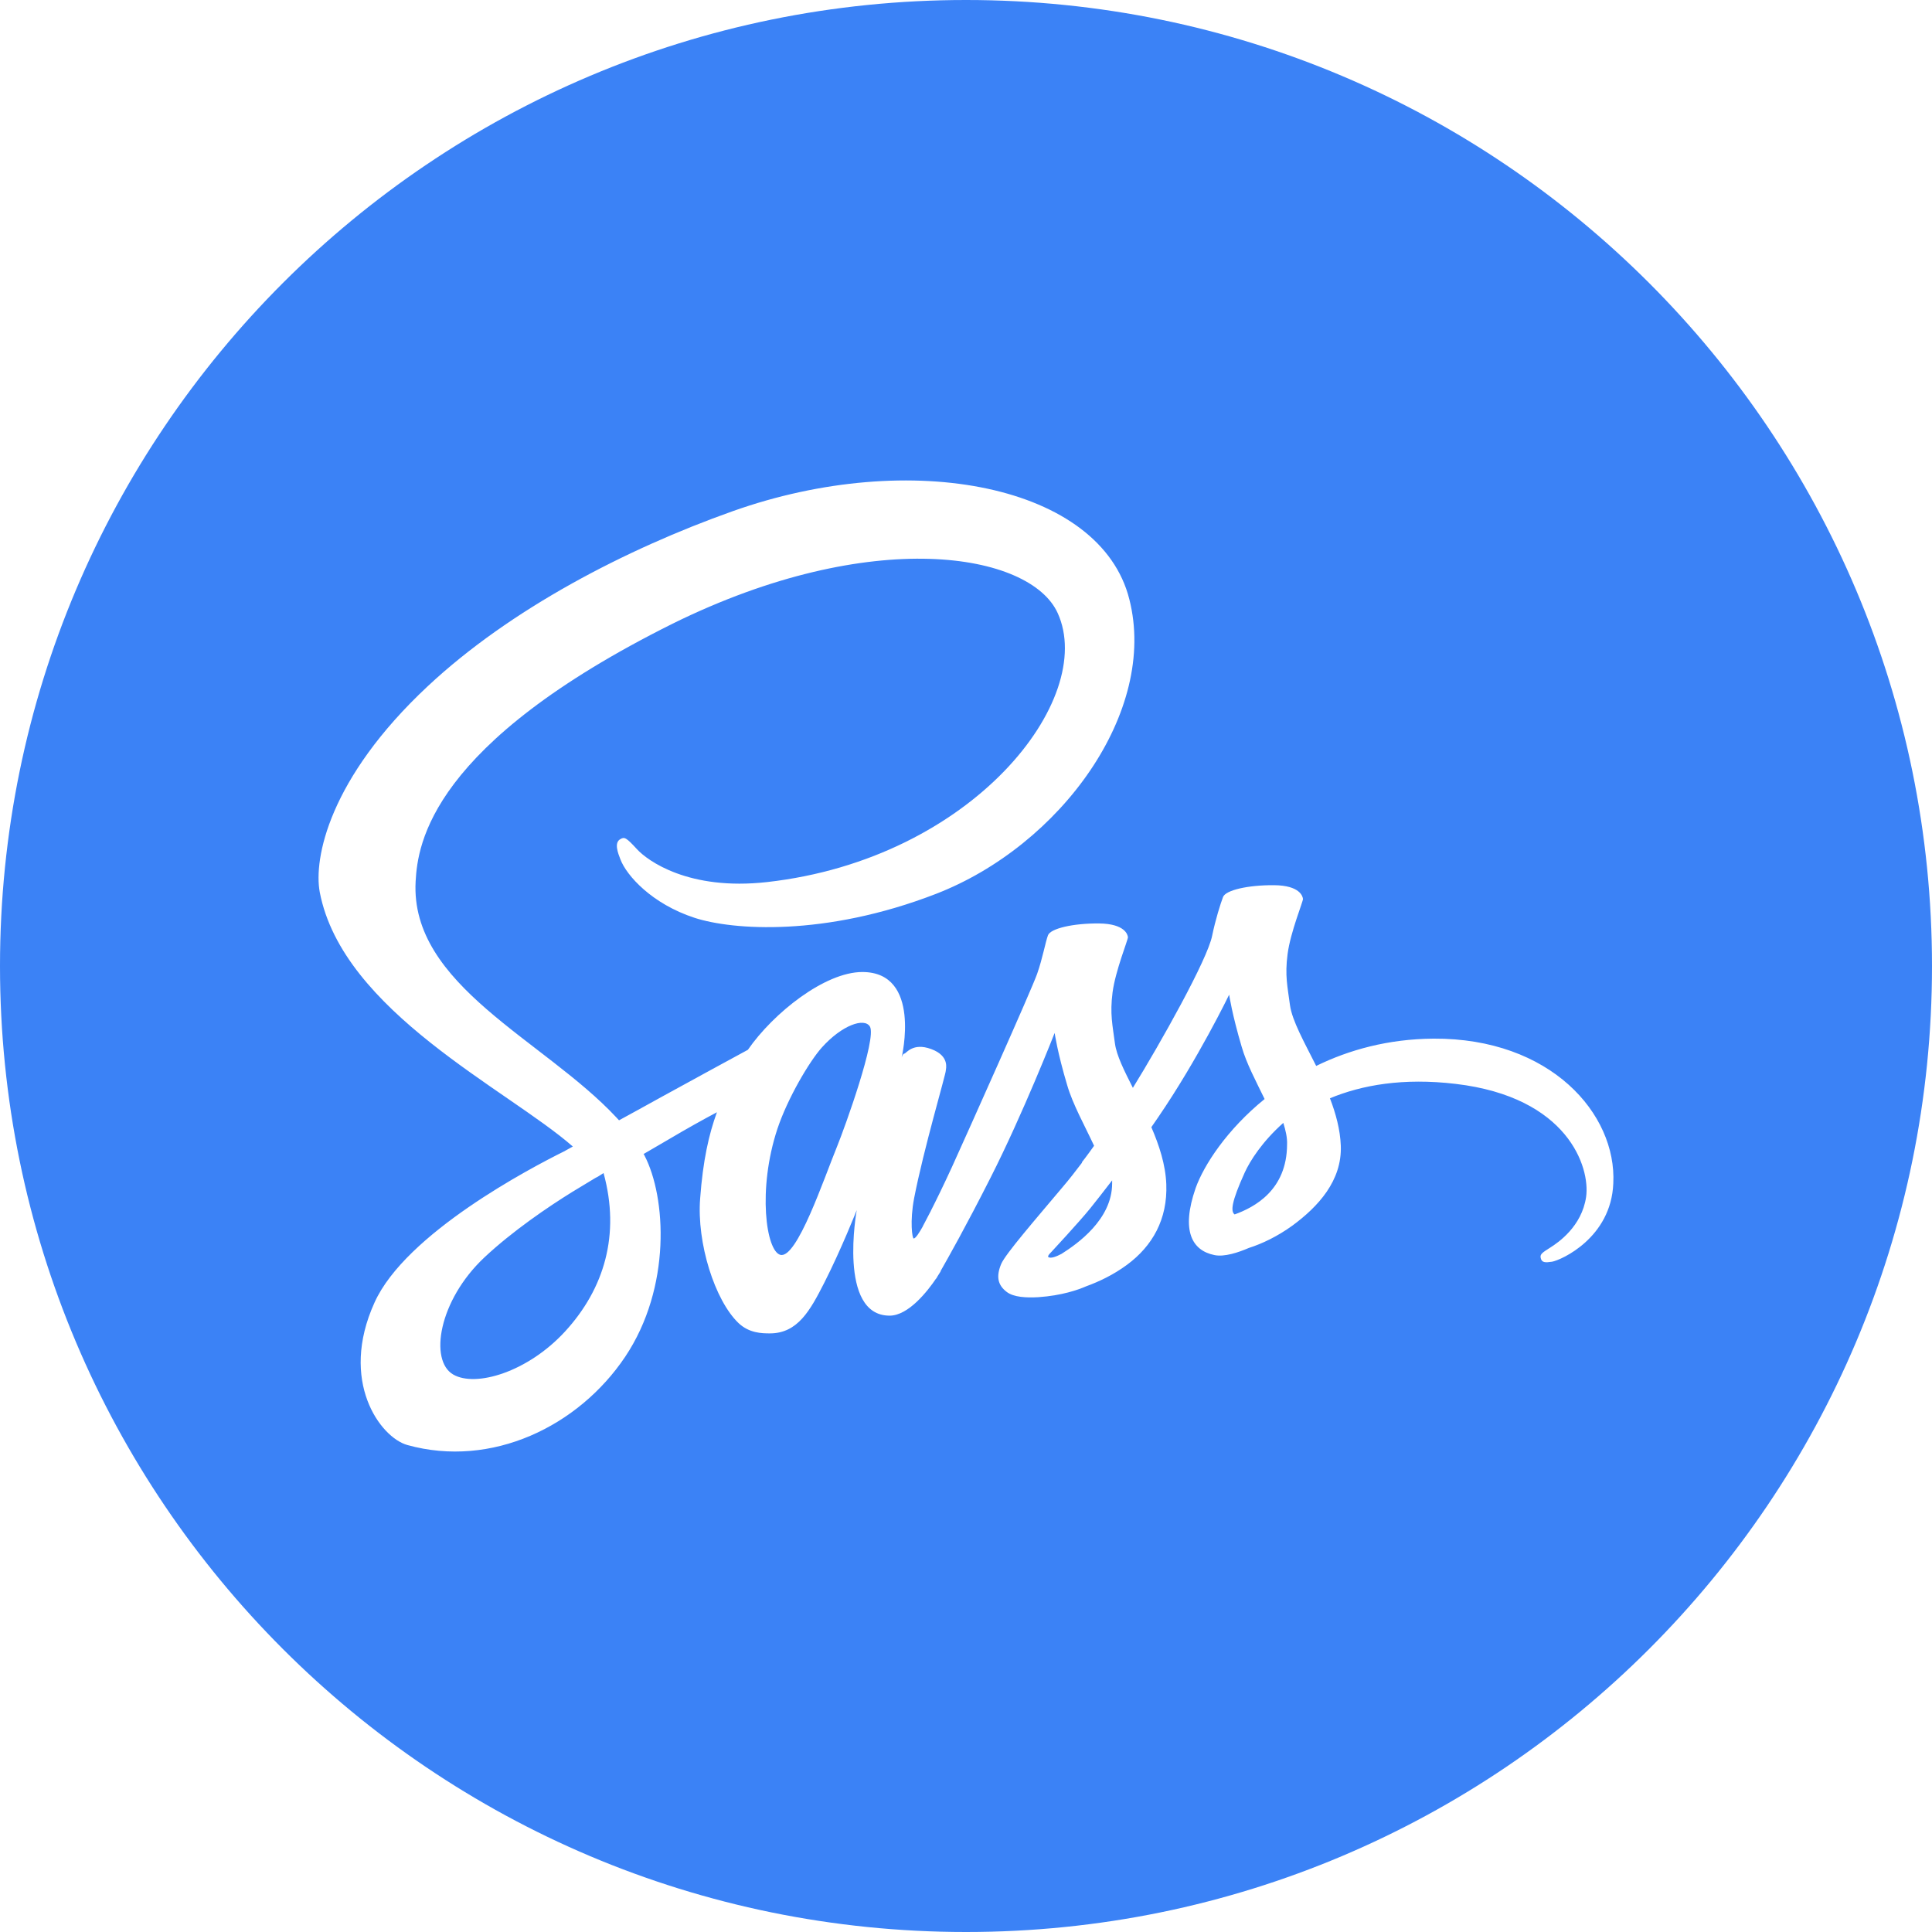
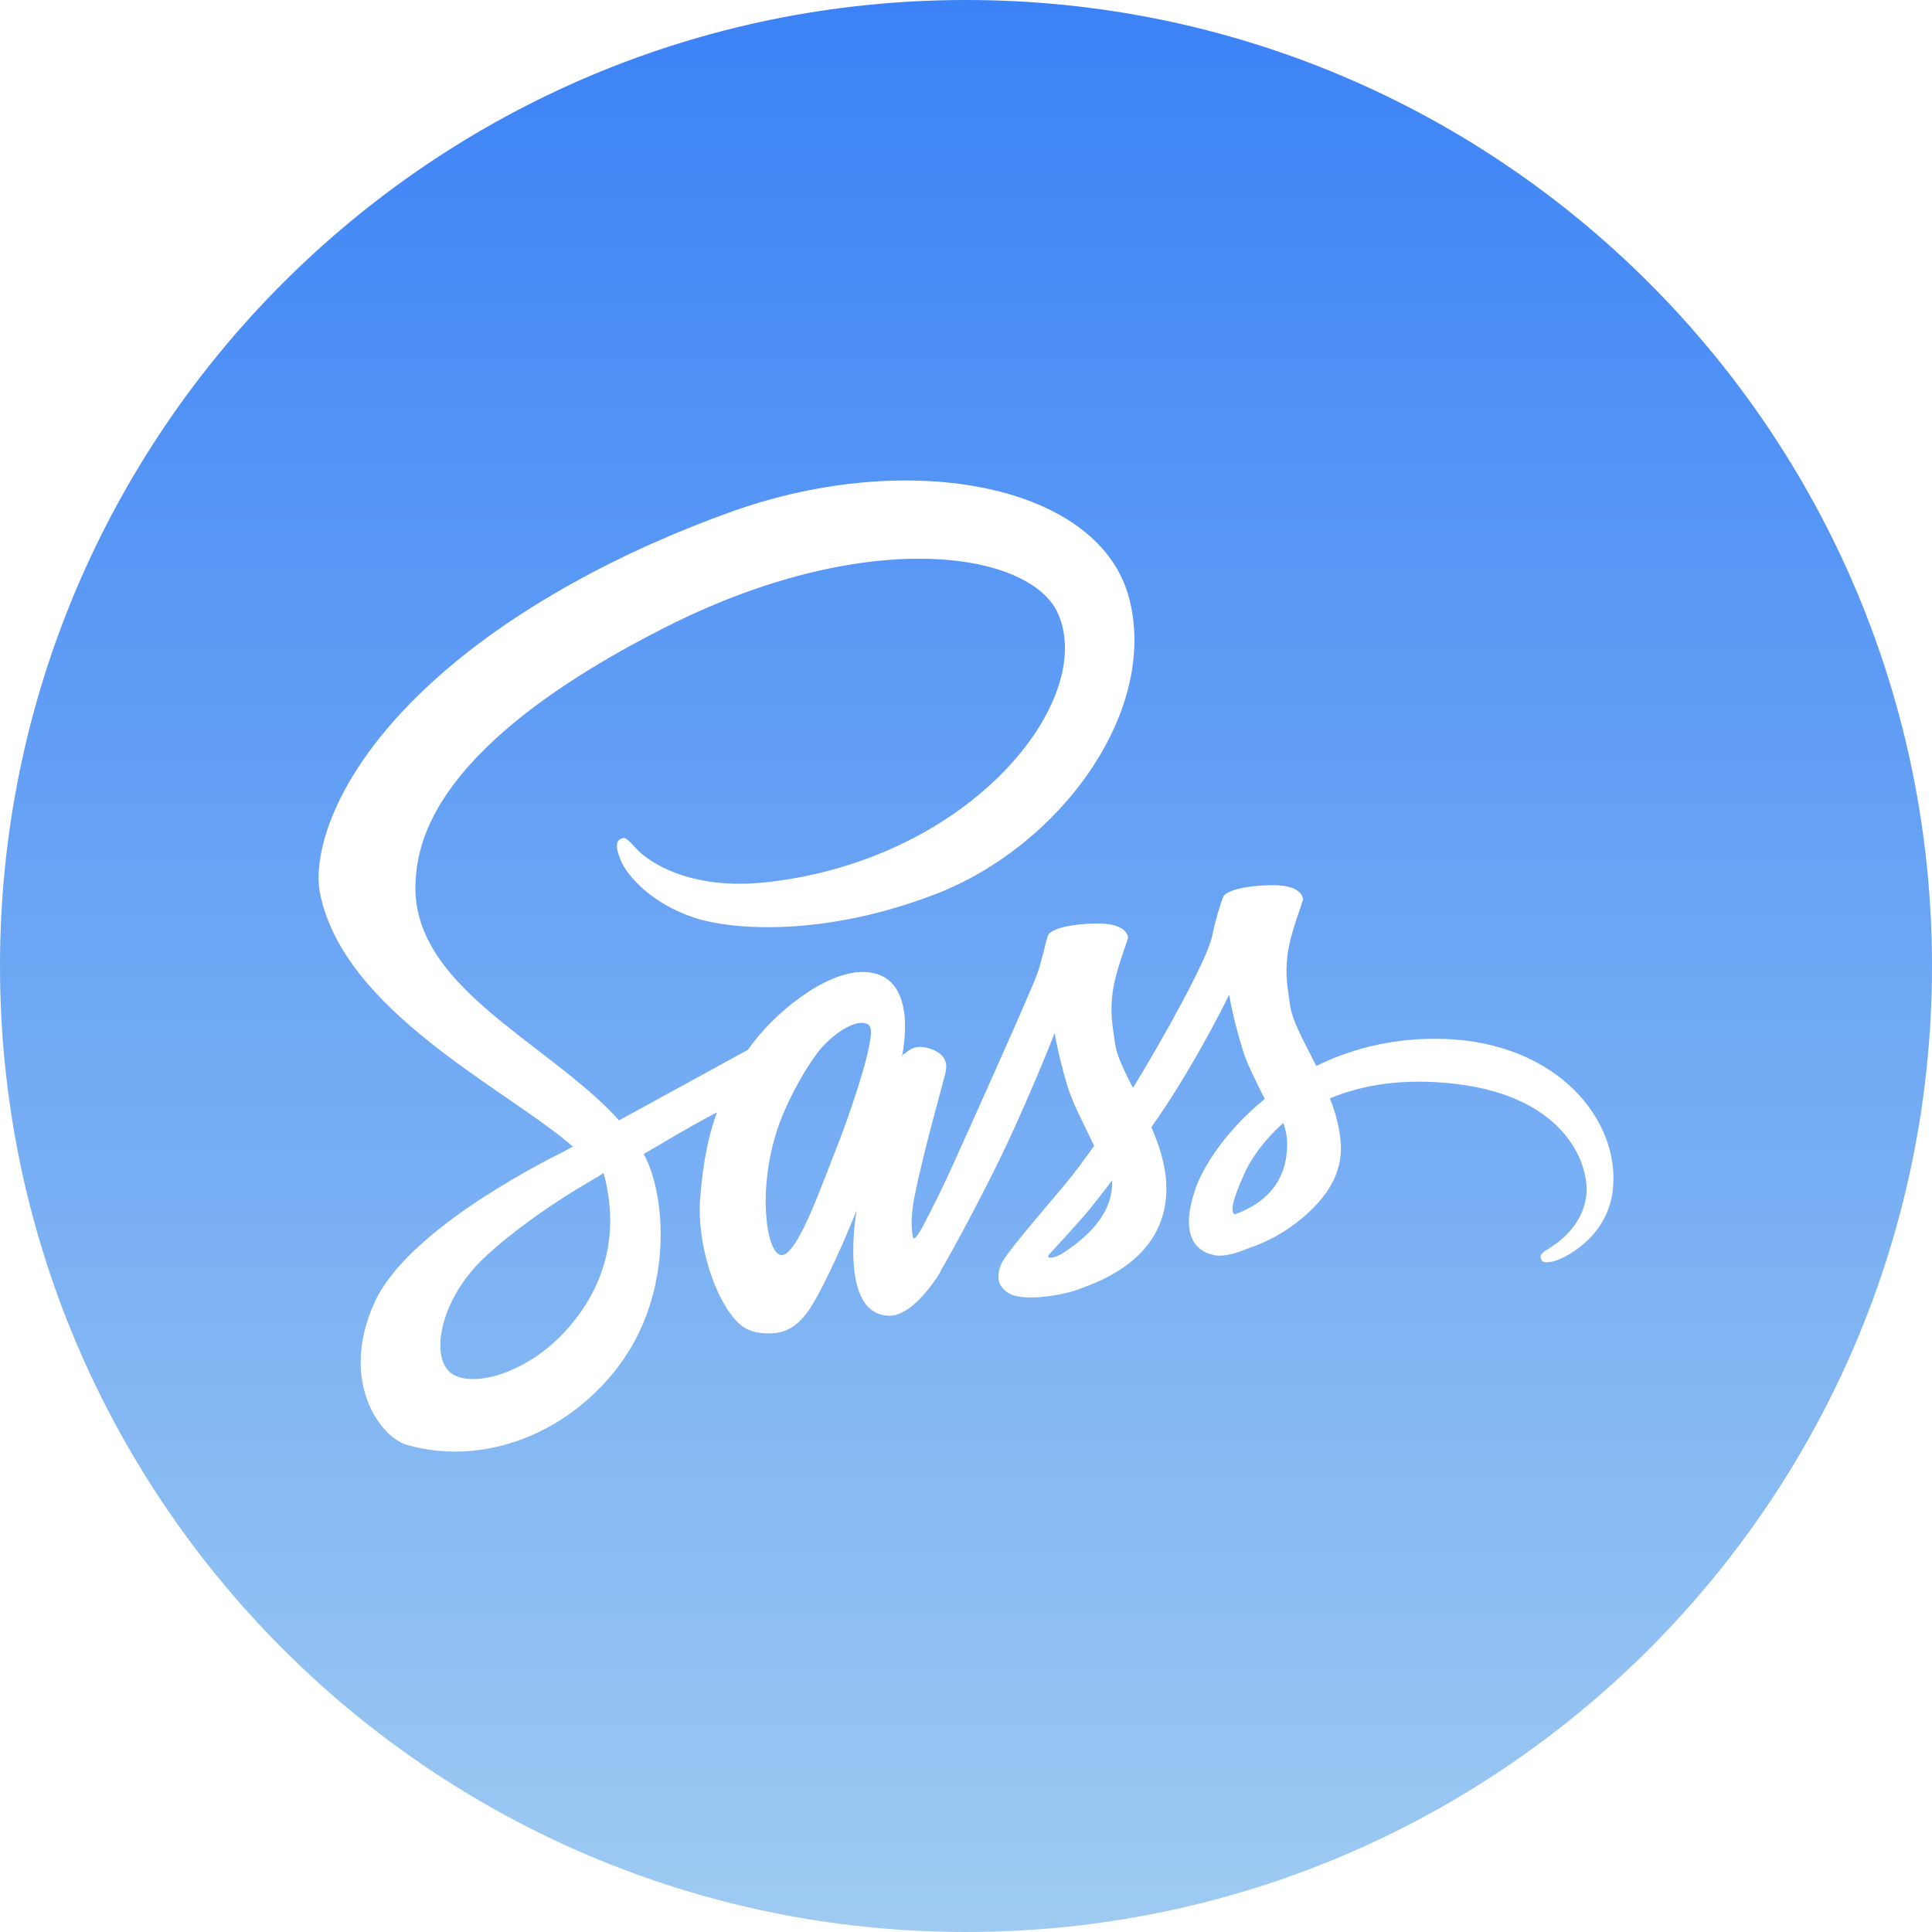
- <svg xmlns="http://www.w3.org/2000/svg" xml:space="preserve" width="413px" height="413px" version="1.1" shape-rendering="geometricPrecision" text-rendering="geometricPrecision" image-rendering="optimizeQuality" fill-rule="evenodd" clip-rule="evenodd" viewBox="0 0 179.8 179.8">
+ <svg xmlns="http://www.w3.org/2000/svg" xml:space="preserve" width="413px" height="413px" version="1.1" shape-rendering="geometricPrecision" text-rendering="geometricPrecision" image-rendering="optimizeQuality" fill-rule="evenodd" clip-rule="evenodd" viewBox="0 0 185.45 185.45">
+   <defs>
+     <linearGradient id="id0" gradientUnits="userSpaceOnUse" x1="92.73" y1="0" x2="92.73" y2="185.45">
+       <stop offset="0" stop-opacity="1" stop-color="#3B82F6" />
+       <stop offset="1" stop-opacity="1" stop-color="#9FCBF2" />
+     </linearGradient>
+   </defs>
  <g id="Camada_x0020_1">
-     <path fill="#3B82F6" d="M89.9 0c49.65,0 89.9,40.25 89.9,89.9 0,49.65 -40.25,89.9 -89.9,89.9 -49.65,0 -89.9,-40.25 -89.9,-89.9 0,-49.65 40.25,-89.9 89.9,-89.9zm43.51 96.66c-4.2,0.03 -7.86,1.04 -10.92,2.54 -1.12,-2.23 -2.24,-4.21 -2.44,-5.66 -0.22,-1.7 -0.49,-2.73 -0.22,-4.76 0.26,-2.02 1.45,-4.9 1.43,-5.12 -0.02,-0.22 -0.26,-1.26 -2.69,-1.28 -2.42,-0.02 -4.51,0.46 -4.75,1.1 -0.24,0.64 -0.7,2.09 -1.01,3.59 -0.42,2.2 -4.84,10.06 -7.38,14.17 -0.81,-1.61 -1.52,-3.01 -1.67,-4.14 -0.22,-1.69 -0.48,-2.73 -0.22,-4.75 0.27,-2.03 1.45,-4.91 1.43,-5.13 -0.02,-0.22 -0.26,-1.25 -2.68,-1.28 -2.43,-0.02 -4.52,0.47 -4.76,1.1 -0.24,0.64 -0.5,2.14 -1.01,3.59 -0.51,1.46 -6.38,14.57 -7.92,17.96 -0.8,1.74 -1.48,3.13 -1.96,4.07 0,0 0,0 0,0 0,0 -0.02,0.07 -0.09,0.18 -0.42,0.82 -0.66,1.26 -0.66,1.26 0,0 0,0 0,0.02 -0.33,0.59 -0.68,1.14 -0.86,1.14 -0.13,0 -0.37,-1.58 0.04,-3.74 0.88,-4.56 2.98,-11.64 2.95,-11.89 0,-0.13 0.4,-1.36 -1.36,-2 -1.72,-0.64 -2.33,0.42 -2.49,0.42 -0.15,0 -0.26,0.37 -0.26,0.37 0,0 1.91,-7.96 -3.66,-7.96 -3.47,0 -8.27,3.8 -10.65,7.24 -1.5,0.81 -4.69,2.55 -8.1,4.42 -1.3,0.73 -2.64,1.45 -3.89,2.14 -0.09,-0.09 -0.18,-0.2 -0.27,-0.29 -6.73,-7.2 -19.19,-12.28 -18.66,-21.94 0.19,-3.52 1.41,-12.77 23.92,-23.99 18.53,-9.14 33.28,-6.61 35.83,-0.99 3.66,8.01 -7.9,22.89 -27.05,25.04 -7.3,0.82 -11.13,-2 -12.1,-3.06 -1.01,-1.1 -1.17,-1.16 -1.54,-0.94 -0.62,0.33 -0.22,1.32 0,1.89 0.57,1.5 2.92,4.14 6.91,5.44 3.52,1.14 12.08,1.78 22.45,-2.23 11.6,-4.49 20.67,-16.97 18,-27.42 -2.66,-10.61 -20.27,-14.11 -36.93,-8.19 -9.9,3.52 -20.65,9.07 -28.37,16.29 -9.18,8.58 -10.63,16.04 -10.04,19.17 2.14,11.09 17.43,18.31 23.55,23.66 -0.31,0.18 -0.59,0.33 -0.83,0.46 -3.06,1.52 -14.73,7.62 -17.63,14.07 -3.31,7.3 0.53,12.54 3.06,13.25 7.85,2.18 15.93,-1.74 20.27,-8.21 4.33,-6.47 3.81,-14.88 1.8,-18.73 -0.02,-0.05 -0.04,-0.09 -0.09,-0.14 0.8,-0.46 1.61,-0.94 2.4,-1.4 1.57,-0.93 3.11,-1.79 4.43,-2.49 -0.75,2.05 -1.3,4.49 -1.56,8.01 -0.33,4.14 1.36,9.51 3.58,11.62 0.99,0.93 2.16,0.95 2.91,0.95 2.6,0 3.76,-2.16 5.06,-4.71 1.59,-3.13 3.02,-6.76 3.02,-6.76 0,0 -1.79,9.82 3.06,9.82 1.76,0 3.54,-2.29 4.33,-3.46 0,0.02 0,0.02 0,0.02 0,0 0.05,-0.06 0.13,-0.22 0.18,-0.28 0.29,-0.46 0.29,-0.46 0,0 0,-0.02 0,-0.04 0.7,-1.23 2.29,-4.03 4.64,-8.67 3.04,-5.99 5.97,-13.48 5.97,-13.48 0,0 0.26,1.83 1.17,4.87 0.52,1.78 1.62,3.74 2.5,5.63 -0.7,0.99 -1.14,1.54 -1.14,1.54 0,0 0,0 0.02,0.03 -0.57,0.75 -1.19,1.56 -1.87,2.35 -2.4,2.86 -5.26,6.14 -5.66,7.09 -0.46,1.12 -0.35,1.94 0.53,2.6 0.64,0.48 1.79,0.55 2.95,0.48 2.16,-0.15 3.68,-0.68 4.43,-1.01 1.16,-0.42 2.53,-1.06 3.8,-2 2.36,-1.74 3.79,-4.23 3.66,-7.51 -0.07,-1.81 -0.66,-3.61 -1.39,-5.3 0.22,-0.31 0.42,-0.62 0.64,-0.93 3.72,-5.44 6.6,-11.4 6.6,-11.4 0,0 0.27,1.83 1.17,4.86 0.44,1.54 1.34,3.22 2.13,4.85 -3.5,2.84 -5.65,6.14 -6.42,8.29 -1.39,4.01 -0.31,5.81 1.74,6.23 0.92,0.2 2.24,-0.24 3.21,-0.66 1.23,-0.39 2.68,-1.08 4.07,-2.09 2.36,-1.74 4.62,-4.16 4.49,-7.44 -0.06,-1.49 -0.46,-2.97 -1.01,-4.4 2.97,-1.23 6.8,-1.92 11.69,-1.34 10.47,1.23 12.54,7.77 12.15,10.52 -0.4,2.75 -2.6,4.25 -3.33,4.71 -0.72,0.46 -0.97,0.61 -0.9,0.95 0.09,0.48 0.44,0.46 1.06,0.37 0.85,-0.15 5.5,-2.22 5.7,-7.29 0.33,-6.47 -5.84,-13.53 -16.73,-13.47zm-80.82 27.25c-3.48,3.79 -8.32,5.22 -10.41,4.01 -2.25,-1.3 -1.37,-6.89 2.9,-10.9 2.6,-2.44 5.94,-4.71 8.17,-6.09 0.5,-0.31 1.25,-0.75 2.15,-1.3 0.16,-0.09 0.25,-0.13 0.25,-0.13 0.17,-0.11 0.35,-0.23 0.52,-0.33 1.57,5.72 0.07,10.76 -3.58,14.74zm25.31 -17.21c-1.21,2.95 -3.74,10.5 -5.28,10.08 -1.32,-0.35 -2.14,-6.07 -0.27,-11.73 0.95,-2.84 2.95,-6.23 4.12,-7.55 1.89,-2.11 3.98,-2.82 4.49,-1.96 0.64,1.12 -2.31,9.31 -3.06,11.16zm20.89 9.99c-0.51,0.27 -0.99,0.44 -1.21,0.31 -0.16,-0.09 0.22,-0.44 0.22,-0.44 0,0 2.62,-2.82 3.65,-4.09 0.59,-0.75 1.3,-1.63 2.05,-2.62 0,0.09 0,0.2 0,0.28 0,3.37 -3.26,5.64 -4.71,6.56zm16.11 -3.67c-0.38,-0.27 -0.31,-1.15 0.94,-3.9 0.49,-1.08 1.63,-2.88 3.59,-4.62 0.22,0.7 0.38,1.39 0.35,2.02 -0.02,4.25 -3.05,5.84 -4.88,6.5z" />
+     <path fill="url(#id0)" d="M92.73 0c51.21,0 92.72,41.52 92.72,92.73 0,51.21 -41.51,92.72 -92.72,92.72 -51.21,0 -92.73,-41.51 -92.73,-92.72 0,-51.21 41.52,-92.73 92.73,-92.73zm44.88 99.71c-4.34,0.02 -8.11,1.06 -11.26,2.61 -1.16,-2.3 -2.32,-4.34 -2.52,-5.84 -0.23,-1.75 -0.5,-2.81 -0.23,-4.9 0.27,-2.09 1.5,-5.07 1.48,-5.29 -0.03,-0.23 -0.28,-1.3 -2.77,-1.32 -2.5,-0.02 -4.66,0.48 -4.91,1.14 -0.25,0.65 -0.72,2.15 -1.04,3.7 -0.43,2.27 -5,10.37 -7.61,14.62 -0.84,-1.66 -1.56,-3.11 -1.72,-4.27 -0.23,-1.75 -0.5,-2.82 -0.23,-4.9 0.27,-2.09 1.5,-5.07 1.48,-5.29 -0.03,-0.23 -0.28,-1.3 -2.77,-1.32 -2.5,-0.02 -4.66,0.48 -4.91,1.13 -0.25,0.66 -0.52,2.21 -1.04,3.7 -0.52,1.5 -6.59,15.03 -8.18,18.53 -0.81,1.79 -1.52,3.22 -2.02,4.2 0,0 0,0 0,0 0,0 -0.02,0.07 -0.09,0.18 -0.43,0.84 -0.68,1.3 -0.68,1.3 0,0 0,0 0,0.02 -0.34,0.61 -0.7,1.18 -0.88,1.18 -0.14,0 -0.39,-1.64 0.04,-3.86 0.91,-4.7 3.07,-12.01 3.04,-12.26 0,-0.14 0.41,-1.41 -1.4,-2.07 -1.77,-0.65 -2.41,0.44 -2.57,0.44 -0.16,0 -0.27,0.38 -0.27,0.38 0,0 1.97,-8.22 -3.77,-8.22 -3.59,0 -8.54,3.93 -10.99,7.47 -1.54,0.84 -4.83,2.64 -8.35,4.57 -1.34,0.75 -2.73,1.49 -4.02,2.2 -0.09,-0.09 -0.18,-0.21 -0.27,-0.3 -6.95,-7.42 -19.8,-12.67 -19.26,-22.63 0.21,-3.63 1.46,-13.17 24.68,-24.75 19.12,-9.42 34.33,-6.81 36.96,-1.02 3.77,8.26 -8.15,23.61 -27.9,25.84 -7.54,0.84 -11.49,-2.07 -12.49,-3.16 -1.04,-1.14 -1.2,-1.2 -1.59,-0.98 -0.63,0.34 -0.22,1.37 0,1.96 0.59,1.54 3.02,4.26 7.13,5.6 3.64,1.19 12.47,1.84 23.16,-2.29 11.96,-4.63 21.32,-17.5 18.57,-28.29 -2.75,-10.94 -20.91,-14.55 -38.09,-8.44 -10.22,3.63 -21.3,9.35 -29.27,16.8 -9.47,8.85 -10.96,16.55 -10.35,19.77 2.2,11.44 17.98,18.89 24.29,24.41 -0.32,0.18 -0.61,0.34 -0.86,0.47 -3.16,1.57 -15.19,7.86 -18.19,14.51 -3.4,7.54 0.55,12.94 3.16,13.67 8.1,2.25 16.44,-1.79 20.91,-8.47 4.47,-6.67 3.93,-15.35 1.86,-19.32 -0.02,-0.04 -0.05,-0.09 -0.09,-0.14 0.82,-0.47 1.66,-0.97 2.47,-1.45 1.62,-0.95 3.2,-1.84 4.57,-2.56 -0.77,2.11 -1.34,4.63 -1.61,8.26 -0.34,4.27 1.4,9.81 3.7,11.99 1.02,0.95 2.22,0.97 2.99,0.97 2.68,0 3.89,-2.22 5.22,-4.86 1.64,-3.22 3.11,-6.96 3.11,-6.96 0,0 -1.83,10.12 3.16,10.12 1.82,0 3.66,-2.36 4.47,-3.56 0,0.02 0,0.02 0,0.02 0,0 0.05,-0.07 0.14,-0.23 0.18,-0.29 0.29,-0.47 0.29,-0.47 0,0 0,-0.03 0,-0.05 0.73,-1.27 2.37,-4.16 4.79,-8.95 3.14,-6.17 6.16,-13.89 6.16,-13.89 0,0 0.27,1.88 1.2,5.02 0.55,1.84 1.68,3.86 2.59,5.81 -0.73,1.02 -1.18,1.59 -1.18,1.59 0,0 0,0 0.02,0.02 -0.59,0.77 -1.23,1.61 -1.93,2.43 -2.47,2.95 -5.42,6.34 -5.83,7.31 -0.48,1.16 -0.37,2 0.54,2.68 0.66,0.5 1.84,0.57 3.04,0.5 2.23,-0.16 3.79,-0.7 4.57,-1.04 1.2,-0.44 2.61,-1.09 3.92,-2.07 2.43,-1.79 3.91,-4.36 3.77,-7.74 -0.06,-1.86 -0.68,-3.73 -1.43,-5.47 0.23,-0.32 0.43,-0.64 0.66,-0.96 3.84,-5.61 6.81,-11.76 6.81,-11.76 0,0 0.27,1.89 1.21,5.02 0.45,1.59 1.38,3.31 2.2,4.99 -3.61,2.93 -5.84,6.34 -6.63,8.56 -1.43,4.14 -0.32,6 1.79,6.43 0.96,0.2 2.32,-0.25 3.32,-0.68 1.27,-0.41 2.77,-1.12 4.2,-2.16 2.43,-1.79 4.76,-4.29 4.63,-7.67 -0.07,-1.55 -0.48,-3.07 -1.05,-4.54 3.07,-1.28 7.02,-1.98 12.06,-1.39 10.81,1.27 12.94,8.02 12.53,10.85 -0.41,2.84 -2.68,4.39 -3.43,4.86 -0.75,0.48 -1,0.64 -0.93,0.98 0.09,0.5 0.46,0.47 1.09,0.38 0.89,-0.15 5.68,-2.29 5.88,-7.51 0.34,-6.67 -6.01,-13.96 -17.25,-13.89zm-83.37 28.1c-3.59,3.91 -8.58,5.38 -10.74,4.13 -2.31,-1.34 -1.4,-7.1 3,-11.23 2.68,-2.52 6.13,-4.86 8.42,-6.29 0.53,-0.32 1.3,-0.78 2.23,-1.34 0.16,-0.09 0.25,-0.14 0.25,-0.14 0.18,-0.11 0.36,-0.23 0.54,-0.34 1.61,5.9 0.07,11.1 -3.7,15.21zm26.11 -17.75c-1.25,3.04 -3.86,10.83 -5.45,10.4 -1.36,-0.37 -2.2,-6.27 -0.27,-12.1 0.98,-2.93 3.04,-6.43 4.24,-7.79 1.96,-2.18 4.11,-2.91 4.64,-2.02 0.65,1.16 -2.39,9.6 -3.16,11.51zm21.55 10.31c-0.53,0.27 -1.03,0.45 -1.25,0.31 -0.16,-0.09 0.22,-0.45 0.22,-0.45 0,0 2.71,-2.91 3.77,-4.22 0.62,-0.78 1.34,-1.68 2.11,-2.71 0,0.1 0,0.21 0,0.3 0,3.47 -3.36,5.81 -4.85,6.77zm16.61 -3.8c-0.38,-0.27 -0.31,-1.18 0.98,-4.01 0.5,-1.12 1.68,-2.98 3.7,-4.77 0.23,0.72 0.39,1.43 0.36,2.09 -0.02,4.38 -3.15,6.01 -5.04,6.69z" />
  </g>
</svg>
